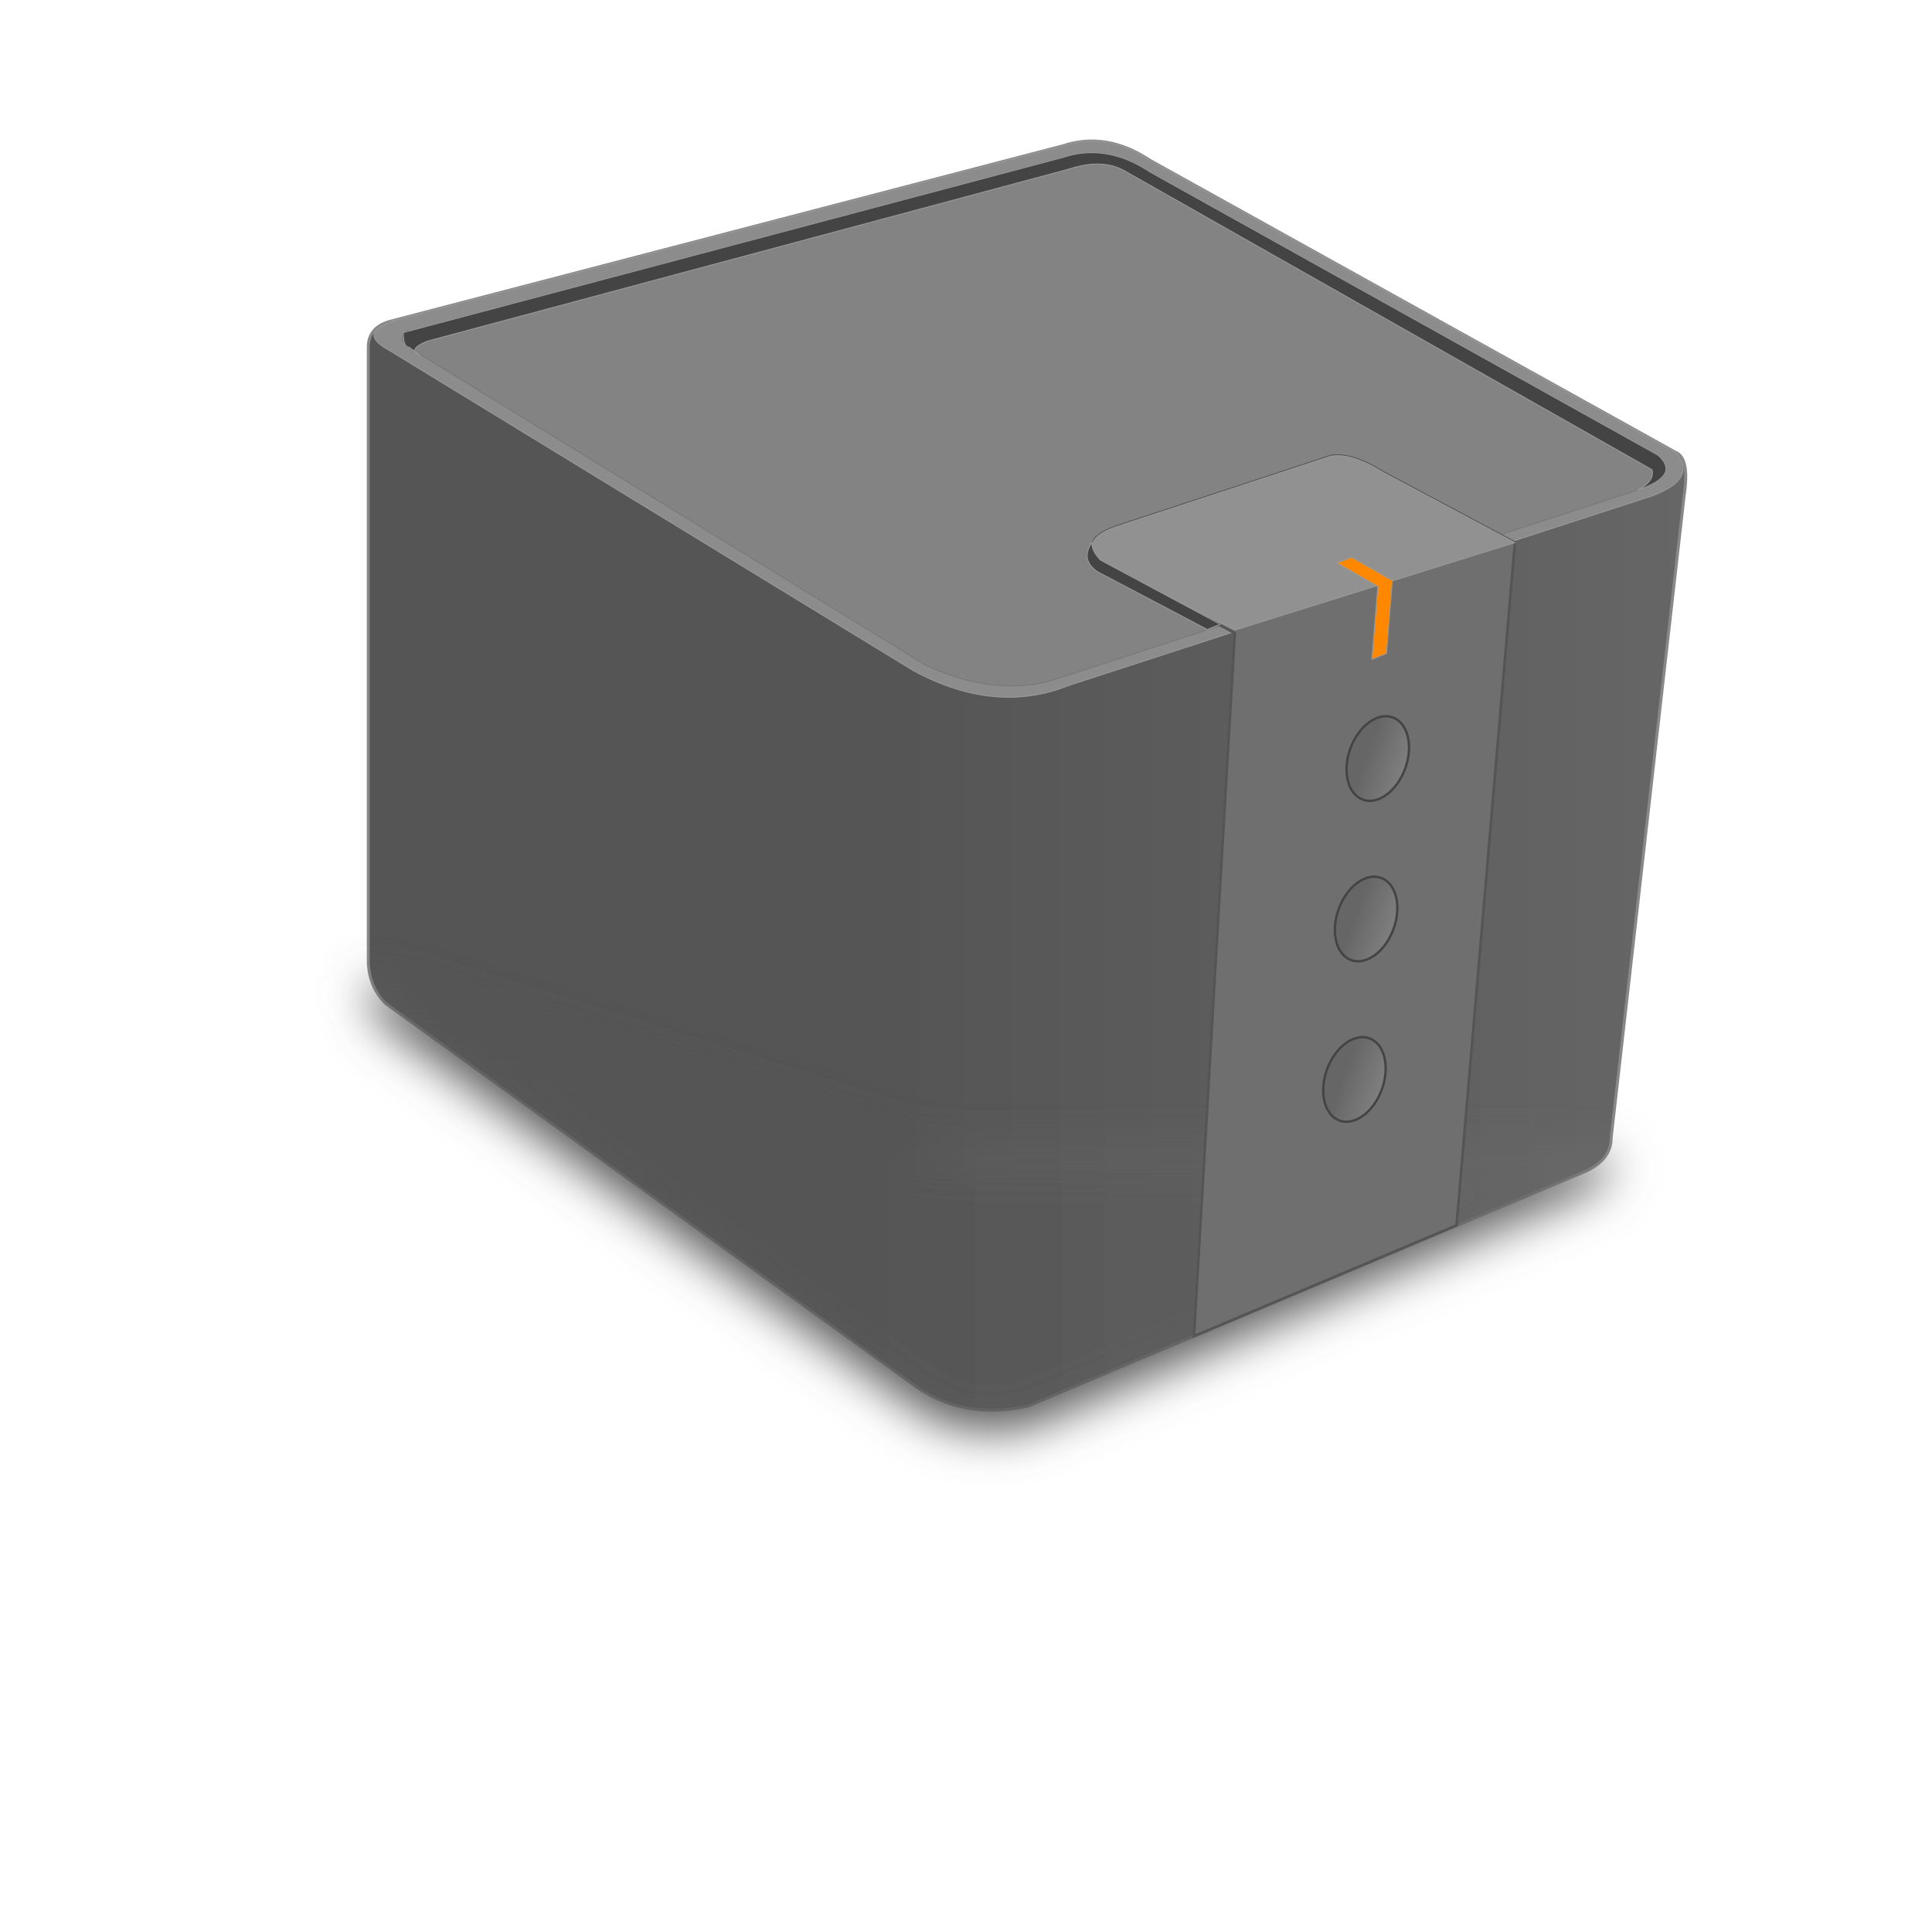
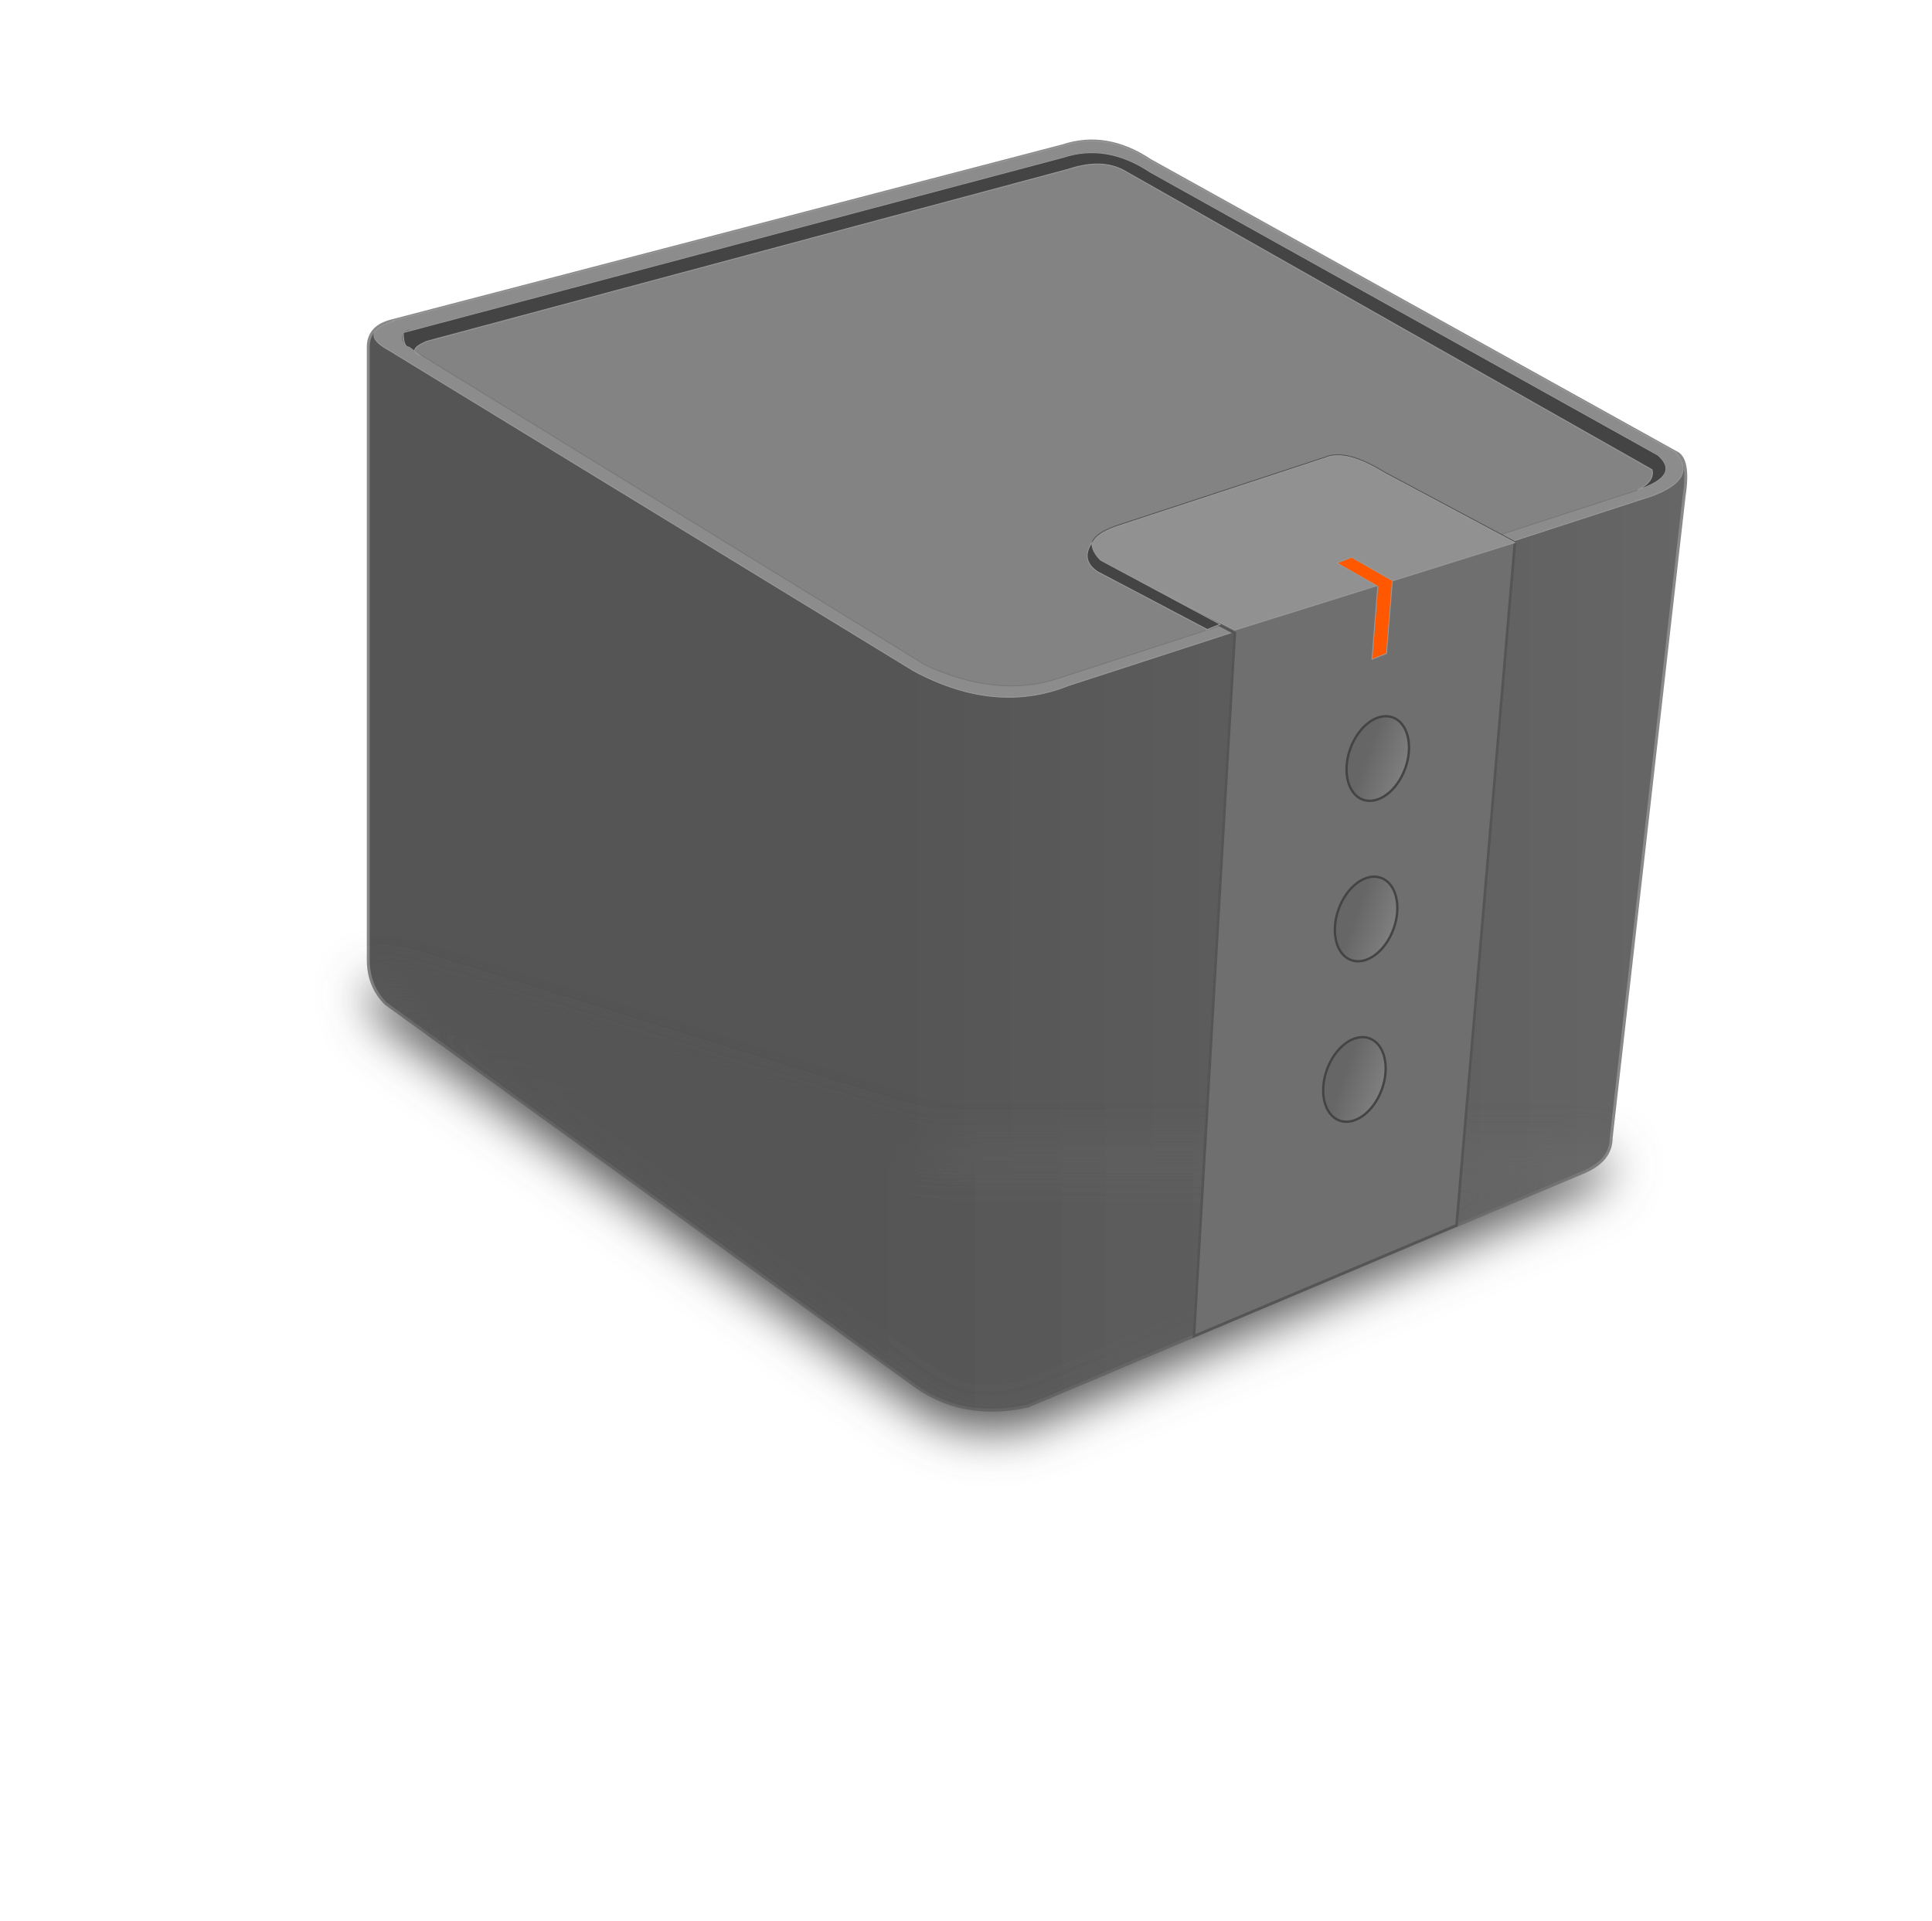
<svg xmlns="http://www.w3.org/2000/svg" id="svg" width="100%" height="790" version="1.1">
  <defs>
    <linearGradient id="linearGradientGreyLR" x1="0%" y1="0%" x2="100%" y2="0%" spreadMethod="pad">
      <stop offset="40%" stop-color="#555" stop-opacity="1" />
      <stop offset="100%" stop-color="#666" stop-opacity="1" />
    </linearGradient>
    <linearGradient id="linearGradientGreyButtons" x1="0%" y1="0%" x2="100%" y2="0%" spreadMethod="pad">
      <stop offset="30%" stop-color="#666" stop-opacity="1" />
      <stop offset="100%" stop-color="#7f7f7f" stop-opacity="1" />
    </linearGradient>
    <filter id="shadow" x="-0.15" y="-0.2" width="120%" height="200%">
      <feGaussianBlur in="SourceGraphic" stdDeviation="8" />
    </filter>
  </defs>
  <g transform="scale(1.2)">
    <g id="outline">
      <path d="M50,110       l230,-60      q15,-5 30,5      l180,100      q5,2 3,15      l-25, 220      q0,8 -10,12      l-190,80      q-23,5 -40,-8      l-180,-130      q-6,-6 -6,-15      l0,-210      q0,-7 8,-9" style="stroke: #888; stroke-width: 1;fill:url(#linearGradientGreyLR);" />
			/*
			a3,2 -3 0,1 -25,5
			l-30,-30 q-2,-5 -1.5,-13"
			style="stroke: #888; stroke-width: 0; fill:url(#myLinearGradientLR45);"/&gt;
			<path d="M260,321 l0,35 a3,2 -3 0,1 -25,5    l-30,-30" style="stroke: #888; stroke-width: 0; fill:url(#myLinearGradientLR45);" />
			*/
		</g> //056AAA
		<g id="outlineShadow">
      <path d="M238,397           l230,0            q0,8 -10,12      l-190,80      q-23,5 -40,-8      l-180,-130      q-6,-6 -6,-15" style="stroke: #888; stroke-width: 1;fill:url(#linearGradientGreyLR);filter: url(#shadow);" />
			/*
			a3,2 -3 0,1 -25,5
			l-30,-30 q-2,-5 -1.5,-13"
			style="stroke: #888; stroke-width: 0; fill:url(#myLinearGradientLR45);"/&gt;
			<path d="M260,321 l0,35 a3,2 -3 0,1 -25,5    l-30,-30" style="stroke: #888; stroke-width: 0; fill:url(#myLinearGradientLR45);" />
			*/
		</g> //056AAA
		<g id="topOuter">
      <path d="M50,110       l230,-60      q15,-5 30,5      l180,100      q8,9 -8,15      l-200,65      q-25,10 -53,-5      l-180,-110      q-11,-6 2,-10" style="stroke: #999; stroke-width: 0.3;fill:#8c8c8c;" />
    </g>
    <g id="topInner">
      <path d="M54,114       l226,-60      q15,-5 30,5      l174,97      q8,7 -7,12      l-200,65      q-20,6 -44,-5      l-174,-107      q-9,-5 -3,-8" style="stroke: #777; stroke-width: 0.3;fill:#838383;" />
    </g>
    <g id="topInnerShadow">
      <path d="M54,114       l226,-60      q15,-5 30,5      l174,97      q8,7 -7,12      q6,-3 5,-7      l-180,-102      q-8,-5 -20,-1      l-220,59      q-7,3 -2,5      l-4,-3      q-2,0 -2,-5" style="stroke: #999; stroke-width: 0.3;fill:#444;" />
    </g>
    <g id="controlsOutline">
      <path d="M300,180       l70,-23       q7,-3 20,5       l45,24       l-20,234       l-90,38       l14,-241       l-45,-24       q-10,-8 6,-13" style="stroke: #555; stroke-width: 0.9;fill:#6f6f6f;" />
      <path d="M300,180       l70,-23       q7,-3 20,5       l45,24       l-96,30       l-45,-23       q-10,-8 6,-13" style="stroke: #999; stroke-width: 0.3;fill:#919191;" />
    </g>
    <g id="controlsOutlineShadow">
      <path d="M330,216            l-38,-20       q-6,-4 -2,-10       q0,3 3,6       l41,22       l-5,2" style="stroke: #999; stroke-width: 0.3;fill:#444;" />
    </g>
+     <g id="controlsButtons">
+       <ellipse id="onButton" cx="388" cy="260" rx="10" ry="15" transform="rotate(20,388,260)" style="stroke: #444; stroke-width: 0.8;fill:url(#linearGradientGreyButtons);" />
+       <ellipse id="middleButton" cx="384" cy="315" rx="10" ry="15" transform="rotate(20,384,315)" style="stroke: #444; stroke-width: 0.8;fill:url(#linearGradientGreyButtons);" />
+       <ellipse id="offButton" cx="380" cy="370" rx="10" ry="15" transform="rotate(20,380,370)" style="stroke: #444; stroke-width: 0.8;fill:url(#linearGradientGreyButtons);" />
+     </g>
    <g id="controlsLight">
-       <path d="M388,201            l-14,-8       l5,-2       l14,8       l-2,25       l-5,2       l2,-25" style="stroke: #999; stroke-width: 0.3;fill:#FF8800;" />
+       <path d="M388,201            l-14,-8       l5,-2       l14,8       l-2,25       l-5,2       l2,-25" style="stroke: #999; stroke-width: 0.3;fill:#FF5800;">
+         <animate attributeName="fill" attributeType="XML" to="#00FF00" dur="0.2s" fill="freeze" begin="onButton.click" />
+         <animate attributeName="fill" attributeType="XML" to="#FFFF00" dur="0.2s" fill="freeze" begin="middleButton.click" />
+         <animate attributeName="fill" attributeType="XML" to="#FF5800" dur="0.2s" fill="freeze" begin="offButton.click" />
+       </path>
    </g>
-     <g id="controlsButtons">
-       <ellipse cx="388" cy="260" rx="10" ry="15" transform="rotate(20,388,260)" style="stroke: #444; stroke-width: 0.8;fill:url(#linearGradientGreyButtons);" />
-       <ellipse cx="384" cy="315" rx="10" ry="15" transform="rotate(20,384,315)" style="stroke: #444; stroke-width: 0.8;fill:url(#linearGradientGreyButtons);" />
-       <ellipse cx="380" cy="370" rx="10" ry="15" transform="rotate(20,380,370)" style="stroke: #444; stroke-width: 0.8;fill:url(#linearGradientGreyButtons);" />
-     </g>
+     <text x="360" y="500" transform="rotate(-23,360,500)" style="fill: #BBB; stroke: #BBB;  font-size: 20px;">
+ 			
+ 		</text>
  </g>
</svg>
